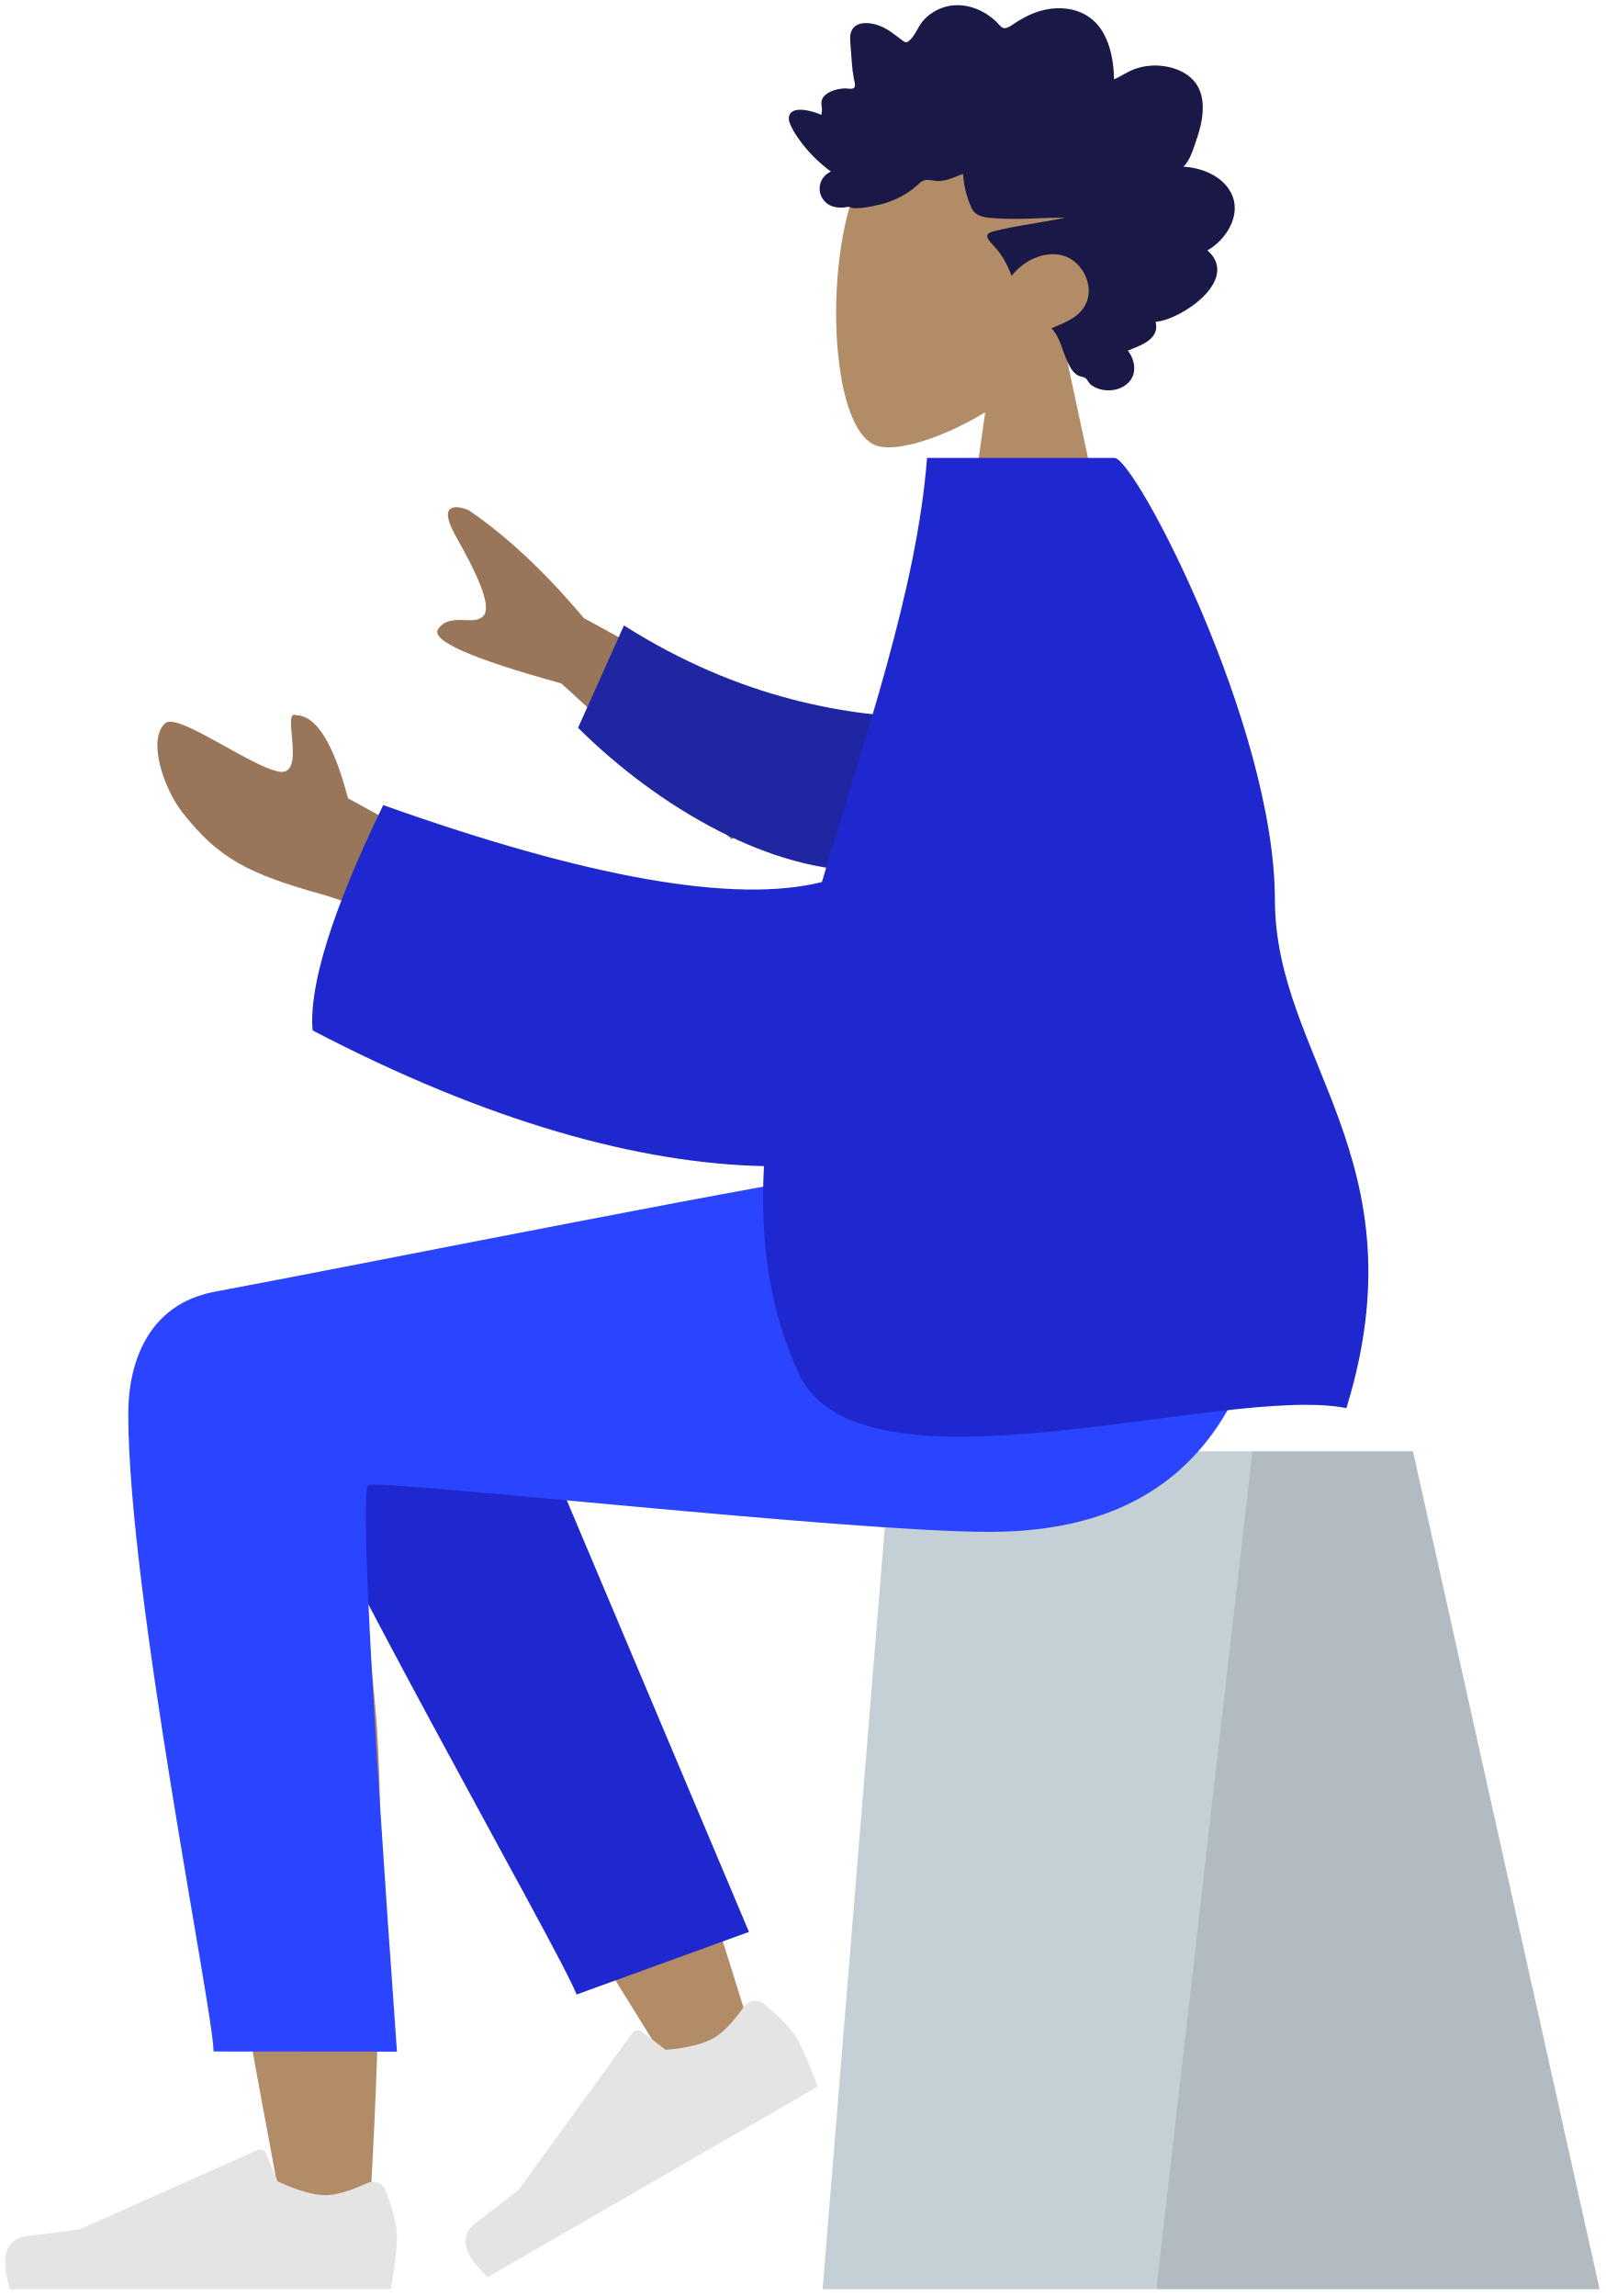
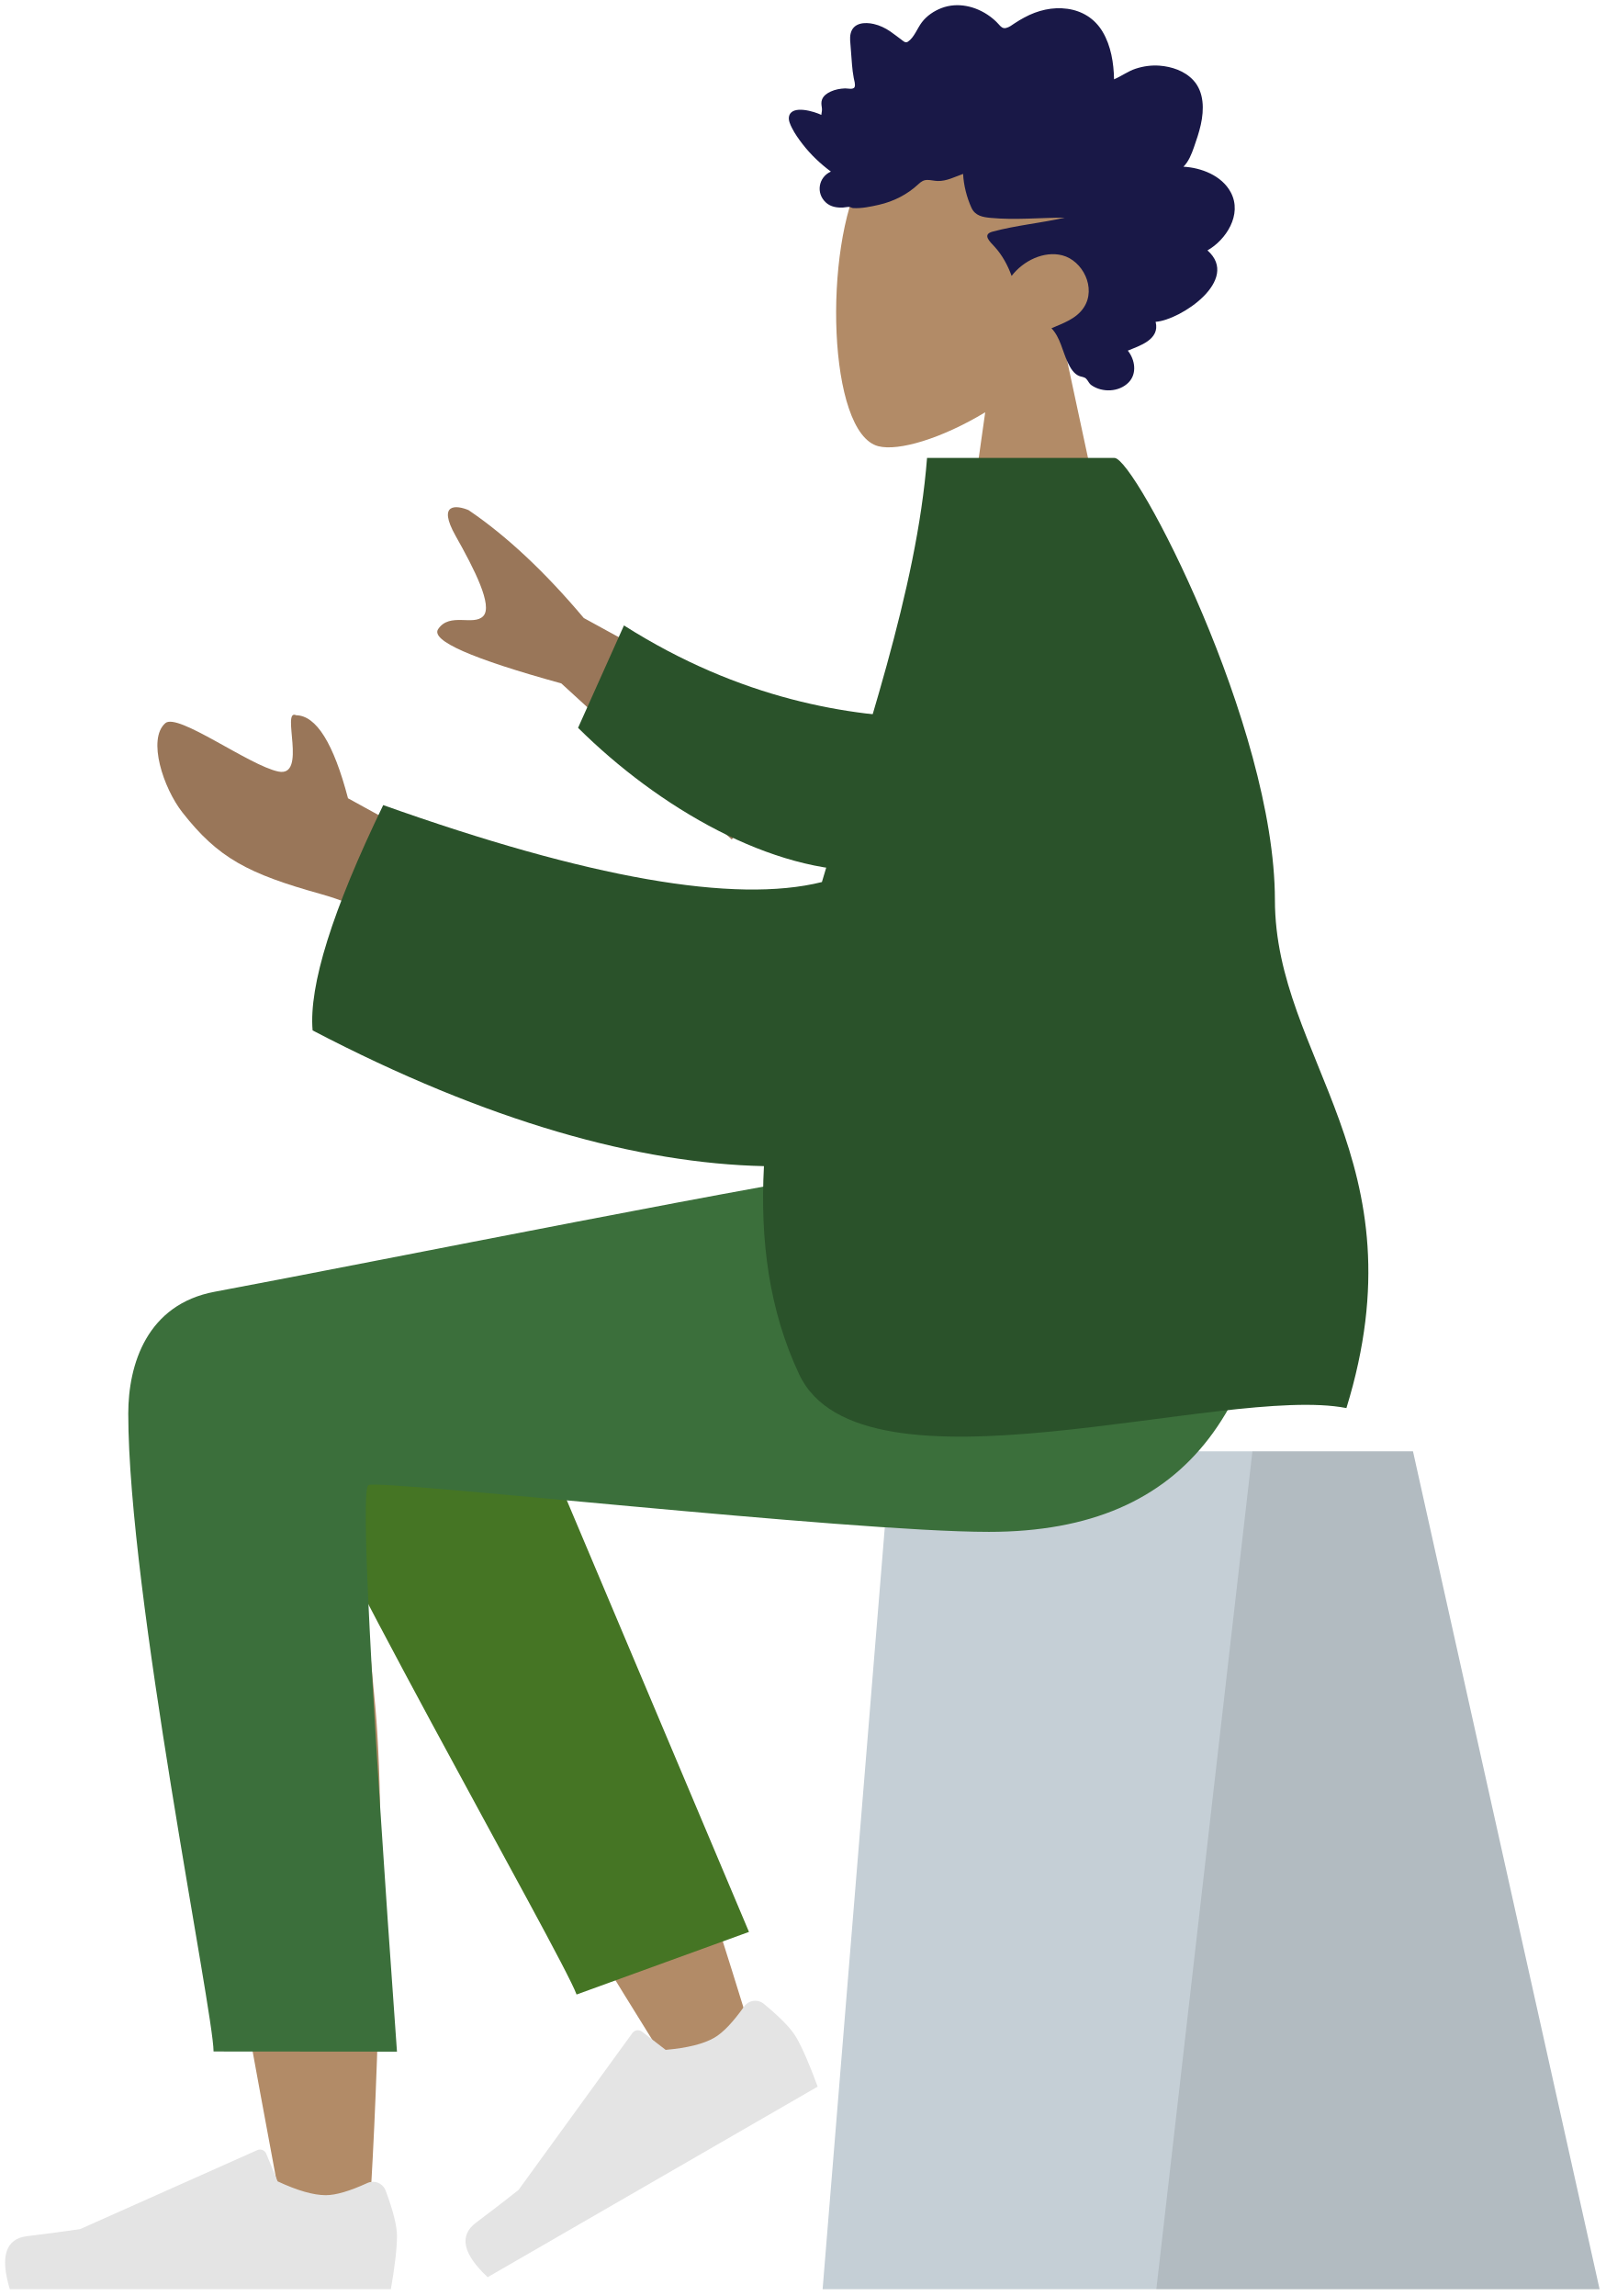
<svg xmlns="http://www.w3.org/2000/svg" width="221" height="316" viewBox="0 0 221 316" fill="none">
  <path fill-rule="evenodd" clip-rule="evenodd" d="M146.474 47.672C150.76 42.642 153.66 36.477 153.175 29.569C151.779 9.666 124.073 14.045 118.684 24.09C113.294 34.136 113.935 59.617 120.9 61.412C123.678 62.128 129.595 60.374 135.618 56.744L131.837 83.488H154.158L146.474 47.672Z" fill="#B28B67" />
  <path fill-rule="evenodd" clip-rule="evenodd" d="M162.907 22.944C163.628 22.23 164.021 21.21 164.361 20.242C164.714 19.236 165.058 18.22 165.292 17.173C165.761 15.081 165.765 12.675 164.273 11.051C163.076 9.748 161.28 9.164 159.623 9.037C158.519 8.952 157.385 9.107 156.326 9.455C155.276 9.8 154.371 10.488 153.353 10.915C153.314 8.661 152.928 6.302 151.784 4.377C150.684 2.525 148.929 1.486 146.931 1.211C144.88 0.929 142.855 1.409 141.019 2.402C140.559 2.65 140.104 2.911 139.668 3.206C139.303 3.453 138.923 3.75 138.495 3.85C138.018 3.963 137.781 3.687 137.471 3.339C137.107 2.93 136.698 2.571 136.264 2.252C134.346 0.842 131.831 0.263 129.609 1.108C128.586 1.497 127.59 2.158 126.896 3.069C126.277 3.881 125.835 5.169 124.981 5.735C124.619 5.975 124.363 5.657 124.032 5.421C123.537 5.068 123.064 4.678 122.562 4.335C121.857 3.852 121.094 3.49 120.277 3.301C119.08 3.025 117.427 3.089 117.085 4.656C116.957 5.245 117.055 5.874 117.097 6.467C117.153 7.282 117.213 8.096 117.284 8.909C117.337 9.526 117.405 10.123 117.522 10.729C117.584 11.052 117.778 11.654 117.64 11.978C117.467 12.383 116.667 12.152 116.326 12.167C115.651 12.194 114.974 12.313 114.35 12.601C113.867 12.824 113.359 13.153 113.155 13.707C113.03 14.047 113.063 14.397 113.122 14.747C113.193 15.167 113.112 15.39 113.059 15.814C112.153 15.368 109.014 14.377 108.619 16C108.487 16.541 108.787 17.151 109.015 17.607C109.416 18.407 109.941 19.137 110.478 19.834C111.599 21.288 112.936 22.543 114.375 23.615C112.689 24.364 112.249 26.575 113.709 27.892C114.353 28.474 115.22 28.603 116.033 28.566C116.33 28.553 116.759 28.438 116.993 28.49C117.119 28.518 117.254 28.625 117.429 28.637C118.576 28.715 119.871 28.439 120.993 28.184C122.991 27.73 124.883 26.784 126.428 25.342C126.825 24.972 127.152 24.759 127.686 24.764C128.153 24.769 128.612 24.897 129.079 24.909C130.314 24.941 131.429 24.337 132.576 23.934C132.646 25.485 133.088 27.192 133.722 28.587C134.239 29.724 135.319 29.889 136.38 29.989C139.773 30.308 143.179 29.952 146.576 29.957C143.287 30.7 139.889 31.006 136.629 31.881C135.155 32.277 136.281 33.27 136.911 33.958C137.948 35.092 138.719 36.496 139.254 37.976C140.863 35.879 143.707 34.497 146.227 35.141C149.01 35.853 150.971 39.618 149.19 42.324C148.157 43.895 146.291 44.502 144.738 45.177C145.949 46.436 146.242 48.297 146.971 49.863C147.331 50.636 147.836 51.51 148.64 51.779C148.938 51.879 149.287 51.887 149.521 52.13C149.812 52.43 149.881 52.766 150.253 53.024C151.734 54.054 154.049 53.975 155.362 52.63C156.55 51.415 156.241 49.491 155.249 48.258C156.828 47.6 159.705 46.753 159.077 44.293C162.499 44.066 170.806 38.517 166.214 34.462C168.734 33.038 171.05 29.557 169.431 26.488C168.184 24.126 165.285 23.069 162.907 22.944Z" fill="#191847" />
  <path fill-rule="evenodd" clip-rule="evenodd" d="M194.501 199.742H122.651L113.237 315.066H220.19L194.501 199.742Z" fill="#C5CFD6" />
  <path fill-rule="evenodd" clip-rule="evenodd" d="M194.501 199.742H172.403L159.177 315.066H220.19L194.501 199.742Z" fill="black" fill-opacity="0.1" />
  <path fill-rule="evenodd" clip-rule="evenodd" d="M40.738 179.984C33.077 175.384 20.225 181.294 20.234 187.873C20.26 207.557 38.224 300.326 39.161 306.19C40.099 312.055 50.147 313.604 50.732 306.209C51.663 294.444 53.392 253.714 51.662 234.862C50.947 227.08 50.178 219.669 49.421 213.057C58.847 230.08 73.425 254.452 93.154 286.173L103.865 281.28C95.454 253.568 88.558 234.005 83.175 222.589C73.959 203.043 65.317 186.304 61.679 180.408C55.958 171.134 46 174.37 40.738 179.984Z" fill="#B28B67" />
-   <path fill-rule="evenodd" clip-rule="evenodd" d="M103.1 265.89L66.338 178.804C57.531 164.637 32.839 181.687 35.842 189.904C42.661 208.558 77.338 268.949 79.369 274.507L103.1 265.89Z" fill="#1F28CF" />
+   <path fill-rule="evenodd" clip-rule="evenodd" d="M103.1 265.89L66.338 178.804C57.531 164.637 32.839 181.687 35.842 189.904C42.661 208.558 77.338 268.949 79.369 274.507L103.1 265.89Z" fill="#457524" />
  <path fill-rule="evenodd" clip-rule="evenodd" d="M105.141 275.788C107.431 277.673 108.921 279.213 109.61 280.407C110.449 281.859 111.43 284.118 112.555 287.184C110.87 288.157 95.728 296.9 67.127 313.412C63.694 310.191 63.159 307.691 65.522 305.911C67.886 304.131 69.837 302.63 71.374 301.408L87.054 279.805C87.356 279.389 87.938 279.297 88.353 279.599C88.36 279.604 88.367 279.609 88.374 279.615L91.632 282.123C94.621 281.862 96.852 281.307 98.324 280.457C99.52 279.767 100.893 278.33 102.442 276.147L102.442 276.147C103.037 275.309 104.198 275.112 105.036 275.707C105.072 275.733 105.107 275.76 105.141 275.788Z" fill="#E4E4E4" />
  <path fill-rule="evenodd" clip-rule="evenodd" d="M53.084 301.489C54.124 304.266 54.645 306.345 54.645 307.724C54.645 309.401 54.365 311.848 53.807 315.066C51.861 315.066 34.376 315.066 1.351 315.066C-0.012 310.559 0.775 308.126 3.712 307.767C6.649 307.408 9.088 307.083 11.031 306.794L35.412 295.925C35.881 295.715 36.431 295.926 36.64 296.395C36.643 296.403 36.647 296.411 36.65 296.42L38.217 300.221C40.936 301.49 43.145 302.124 44.845 302.124C46.226 302.124 48.134 301.566 50.567 300.451L50.567 300.451C51.501 300.023 52.605 300.433 53.033 301.366C53.051 301.407 53.069 301.447 53.084 301.489Z" fill="#E4E4E4" />
-   <path fill-rule="evenodd" clip-rule="evenodd" d="M17.657 194.564C17.657 219.272 29.391 276.907 29.398 282.347L54.645 282.367C50.95 230.94 49.639 204.95 50.714 204.396C52.326 203.565 116.793 210.832 136.128 210.832C164.009 210.832 175.543 193.25 176.479 160.68H121.248C110.002 161.884 51.344 173.715 29.56 177.782C20.234 179.523 17.657 187.758 17.657 194.564Z" fill="#2B44FF" />
+   <path fill-rule="evenodd" clip-rule="evenodd" d="M17.657 194.564C17.657 219.272 29.391 276.907 29.398 282.347L54.645 282.367C50.95 230.94 49.639 204.95 50.714 204.396C52.326 203.565 116.793 210.832 136.128 210.832C164.009 210.832 175.543 193.25 176.479 160.68H121.248C110.002 161.884 51.344 173.715 29.56 177.782C20.234 179.523 17.657 187.758 17.657 194.564Z" fill="#3b6f3b" />
  <path fill-rule="evenodd" clip-rule="evenodd" d="M112.643 102.739L80.362 85.059C74.994 78.684 69.705 73.734 64.495 70.207C62.903 69.542 60.119 69.14 62.722 73.761C65.326 78.382 67.857 83.36 66.53 84.784C65.204 86.207 61.896 84.219 60.314 86.584C59.259 88.161 64.91 90.652 77.266 94.058L100.722 115.534L112.643 102.739ZM62.085 117.657L47.905 109.867C45.916 102.296 43.537 98.487 40.77 98.44C38.645 97.451 42.346 107.017 38.317 106.188C34.287 105.358 24.452 98.043 22.757 99.528C20.25 101.726 22.486 108.472 25.12 111.829C30.043 118.101 34.118 120.246 44.193 123.055C49.46 124.524 55.155 127.468 61.278 131.887L62.085 117.657Z" fill="#997659" />
-   <path fill-rule="evenodd" clip-rule="evenodd" d="M128.365 98.801C117.058 98.681 101.98 96.293 85.892 86.081L79.573 100.171C90.671 111.184 106.274 120.233 119.918 119.85C130.67 119.548 136.165 106.542 128.365 98.801Z" fill="#2026A2" />
-   <path fill-rule="evenodd" clip-rule="evenodd" d="M113.14 121.397C101.136 124.391 81.007 120.86 52.751 110.806C45.743 125.305 42.503 135.642 43.032 141.817C67.271 154.478 88.045 160.123 105.161 160.496C104.617 170.652 105.853 180.315 110.006 189.145C118.543 207.298 168.532 190.486 185.34 193.795C195.865 159.612 175.514 145.72 175.497 123.848C175.479 99.895 156.247 63.027 153.417 63.027H127.612C126.188 81.32 119.021 101.48 113.14 121.397Z" fill="#1F28CF" />
+   <path fill-rule="evenodd" clip-rule="evenodd" d="M128.365 98.801C117.058 98.681 101.98 96.293 85.892 86.081L79.573 100.171C90.671 111.184 106.274 120.233 119.918 119.85C130.67 119.548 136.165 106.542 128.365 98.801Z" fill="#2a522a" />
+   <path fill-rule="evenodd" clip-rule="evenodd" d="M113.14 121.397C101.136 124.391 81.007 120.86 52.751 110.806C45.743 125.305 42.503 135.642 43.032 141.817C67.271 154.478 88.045 160.123 105.161 160.496C104.617 170.652 105.853 180.315 110.006 189.145C118.543 207.298 168.532 190.486 185.34 193.795C195.865 159.612 175.514 145.72 175.497 123.848C175.479 99.895 156.247 63.027 153.417 63.027H127.612C126.188 81.32 119.021 101.48 113.14 121.397Z" fill="#2a522a" />
</svg>
